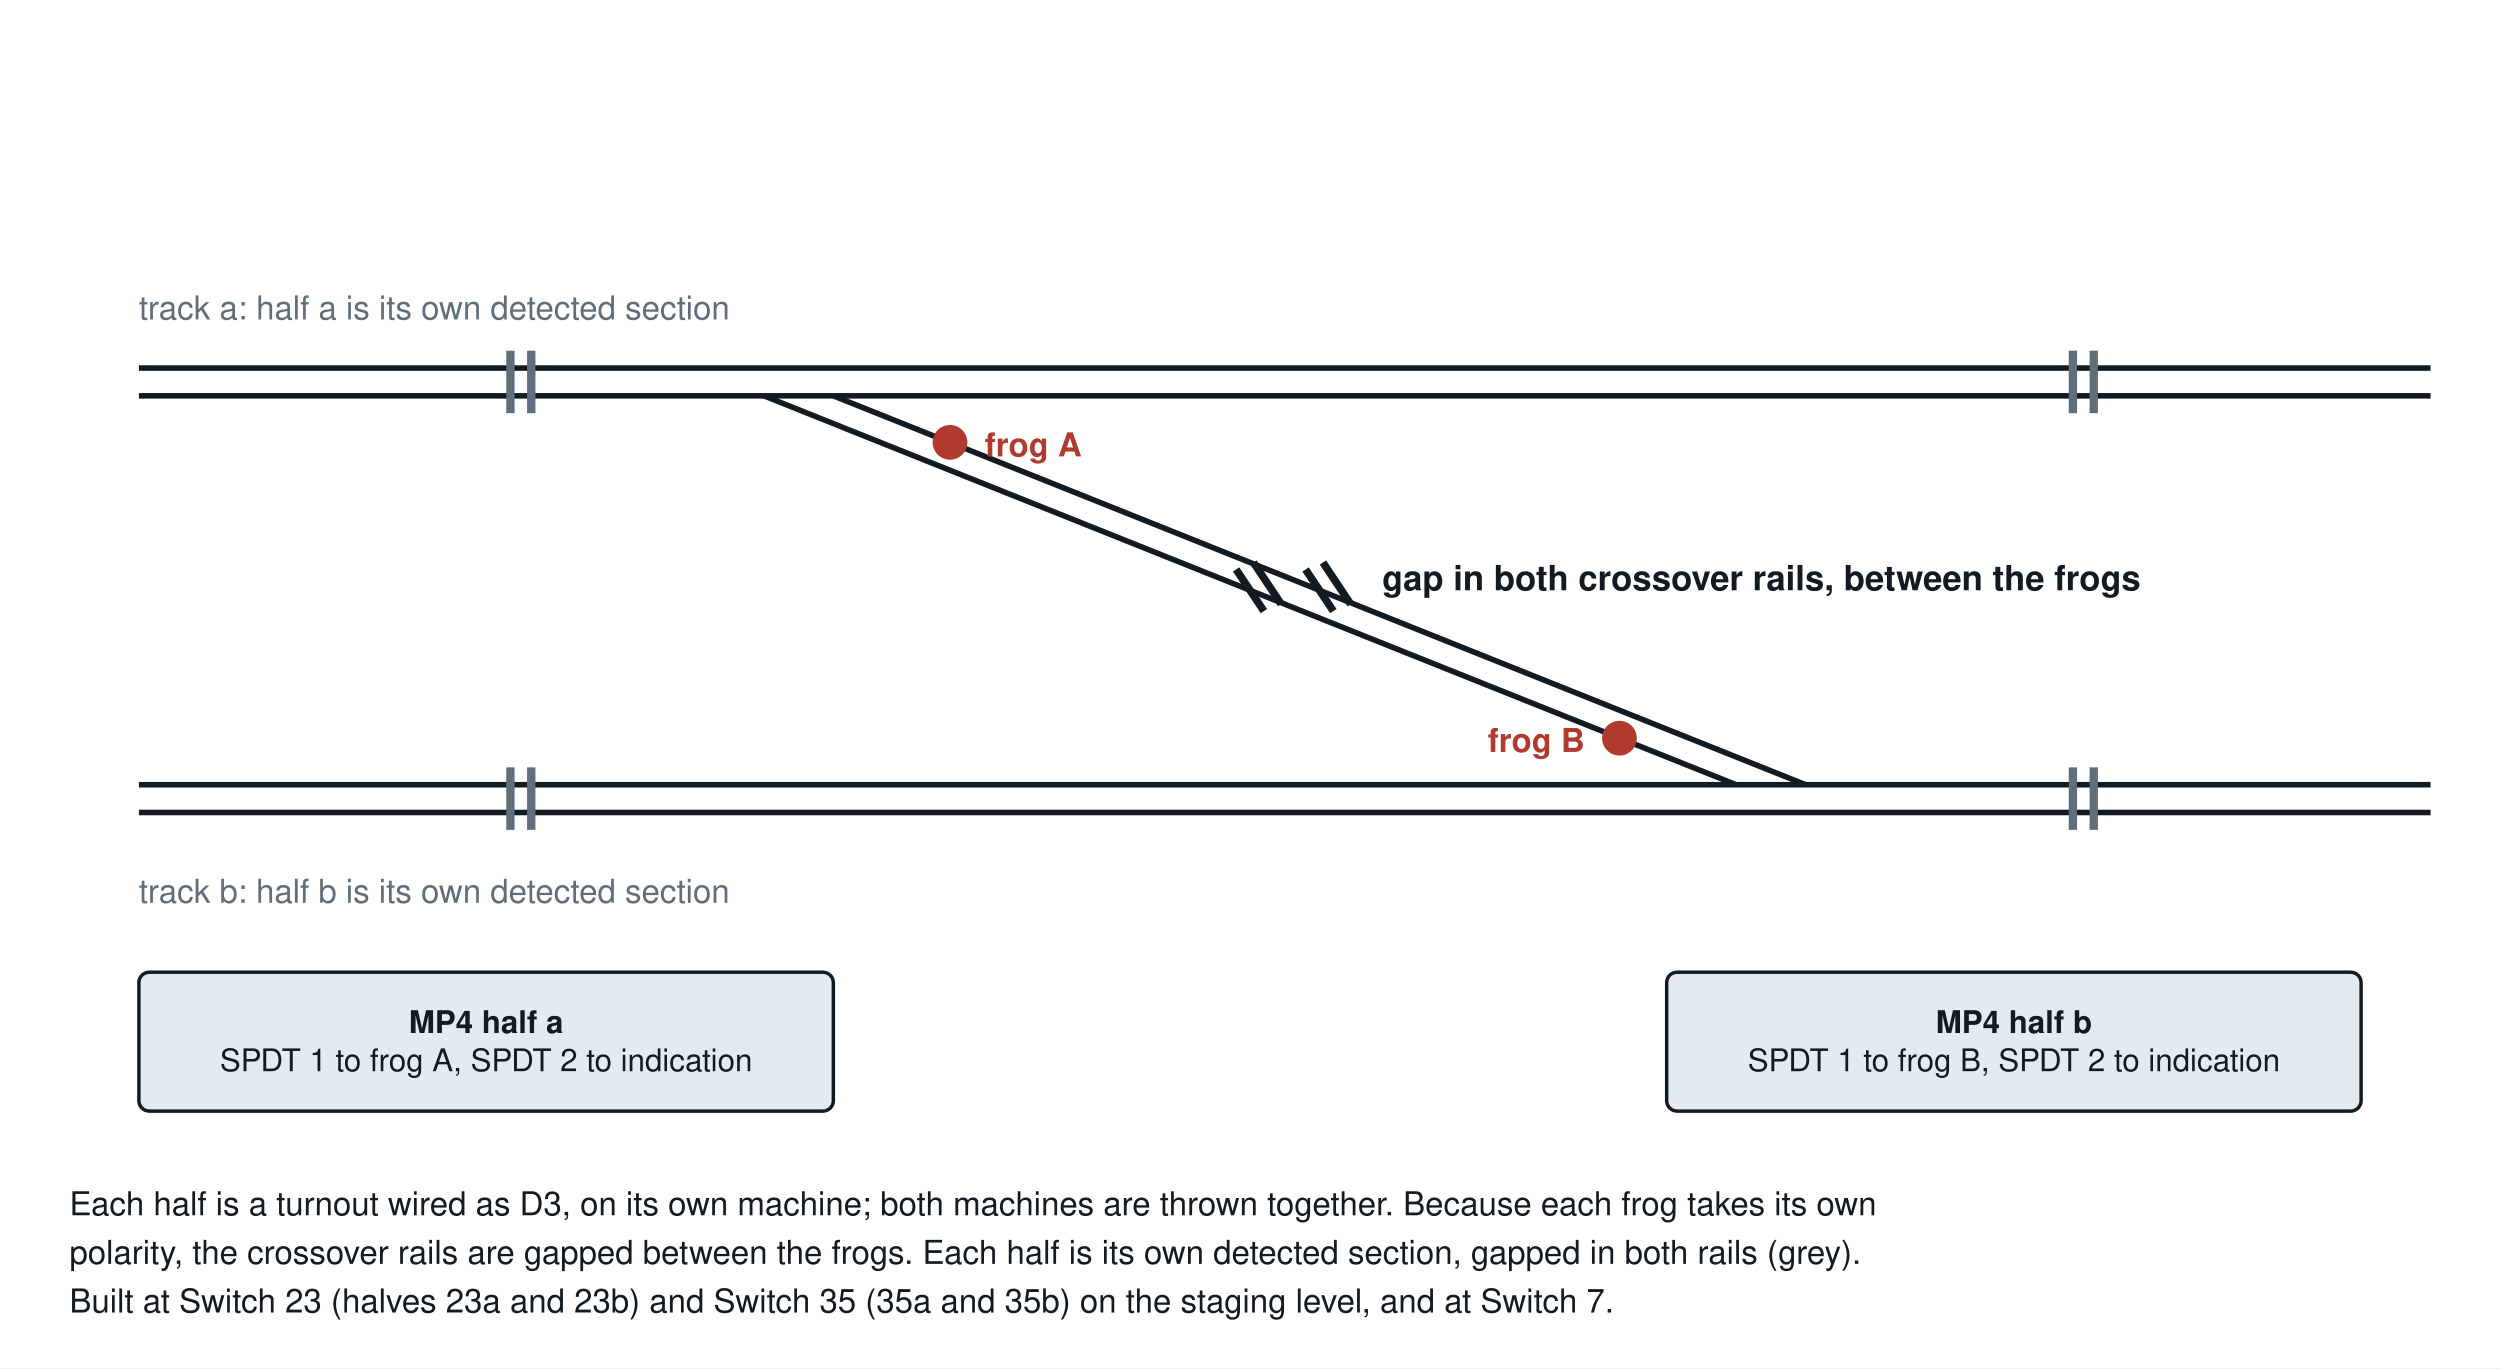
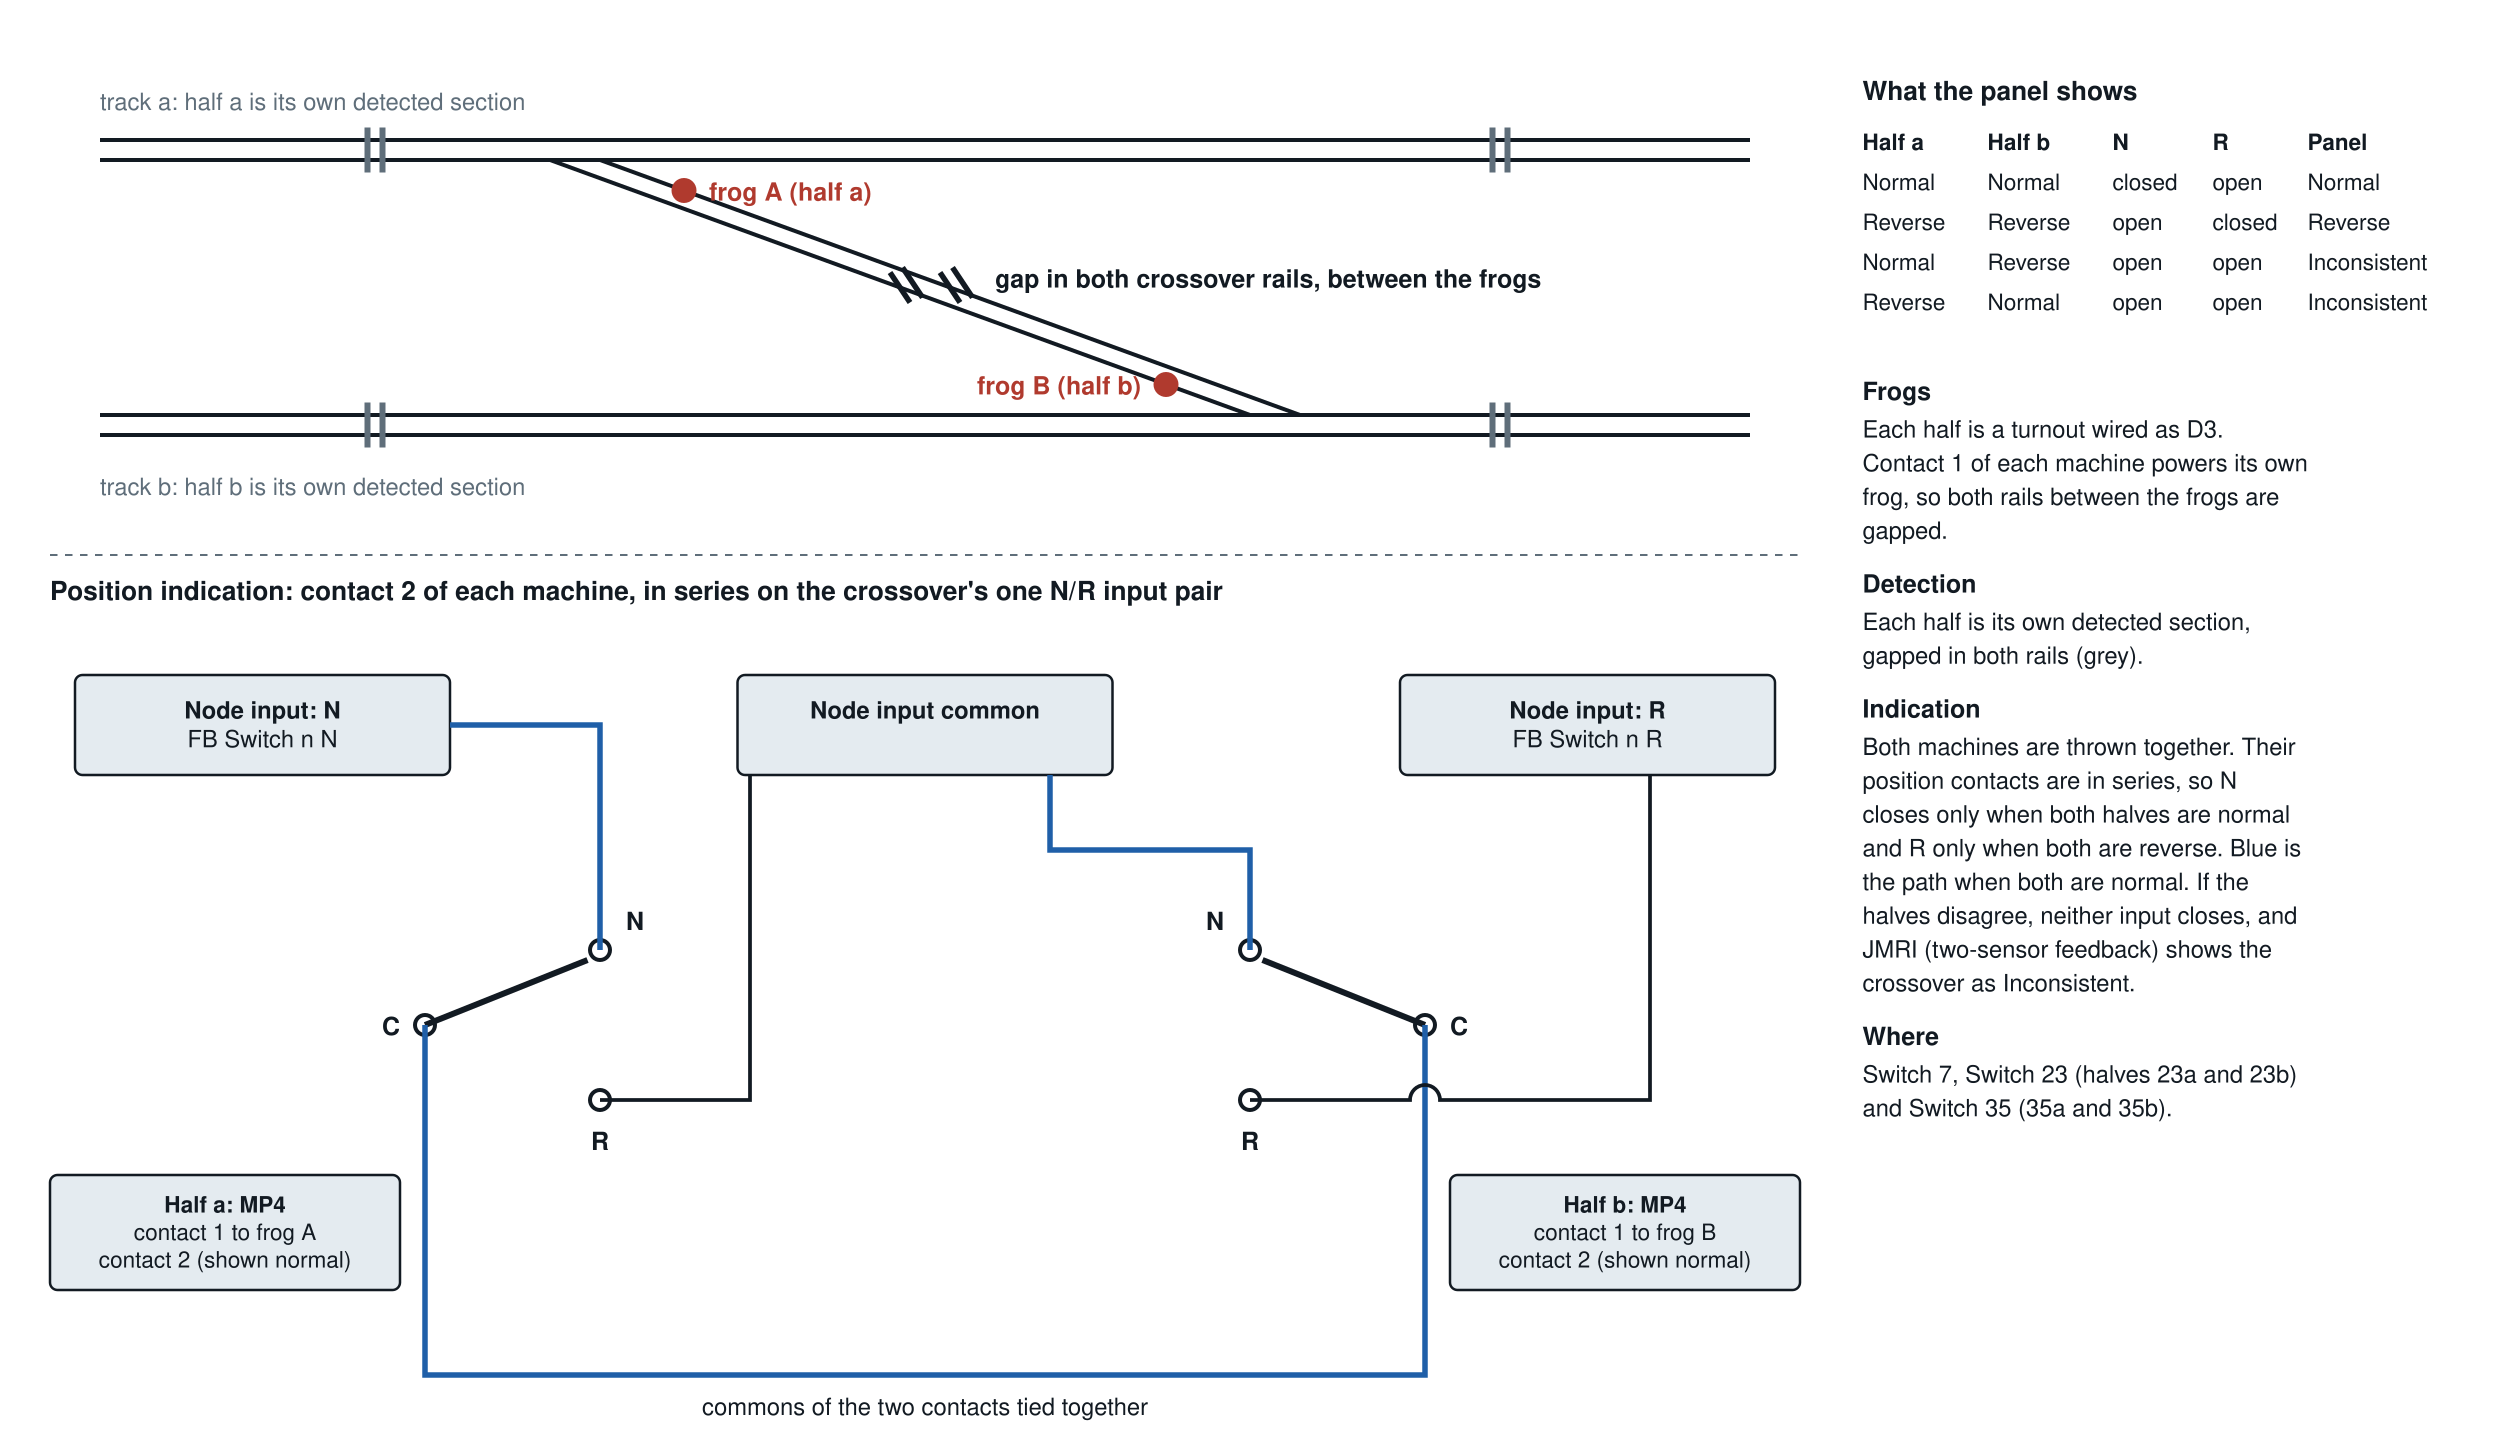
- <svg xmlns="http://www.w3.org/2000/svg" viewBox="0 0 720 394" width="720" height="394" role="img" aria-labelledby="t d" font-family="'Helvetica Neue',Helvetica,Arial,sans-serif">
-   <rect width="720" height="394" fill="#fff" />
-   <path d="M40,106 L700,106 M40,114 L700,114" stroke="#121a22" stroke-width="1.6" />
-   <path d="M40,226 L700,226 M40,234 L700,234" stroke="#121a22" stroke-width="1.6" />
-   <path d="M220,114 L500,226" fill="none" stroke="#121a22" stroke-width="1.6" />
-   <path d="M240,114 L520,226" fill="none" stroke="#121a22" stroke-width="1.6" />
-   <circle cx="273.6" cy="127.4" r="5" fill="#b03a2e" />
-   <circle cx="466.4" cy="212.6" r="5" fill="#b03a2e" />
-   <text x="283.6" y="131.44" font-size="9.5" fill="#b03a2e" text-anchor="start" font-weight="bold">frog A</text>
-   <text x="456.4" y="216.56" font-size="9.5" fill="#b03a2e" text-anchor="end" font-weight="bold">frog B</text>
-   <path d="M356.0,164.0 L364.0,176.0 M361.0,162.0 L369.0,174.0" fill="none" stroke="#121a22" stroke-width="2.2" />
-   <path d="M376.0,164.0 L384.0,176.0 M381.0,162.0 L389.0,174.0" fill="none" stroke="#121a22" stroke-width="2.2" />
-   <text x="398.0" y="170.0" font-size="10" fill="#121a22" text-anchor="start" font-weight="bold">gap in both crossover rails, between the frogs</text>
-   <path d="M147,101 L147,119 M153,101 L153,119" stroke="#5f6e7a" stroke-width="2.4" />
-   <path d="M147,221 L147,239 M153,221 L153,239" stroke="#5f6e7a" stroke-width="2.4" />
-   <path d="M597,101 L597,119 M603,101 L603,119" stroke="#5f6e7a" stroke-width="2.4" />
-   <path d="M597,221 L597,239 M603,221 L603,239" stroke="#5f6e7a" stroke-width="2.4" />
-   <text x="40" y="92" font-size="9.5" fill="#5f6e7a" text-anchor="start" font-weight="normal">track a: half a is its own detected section</text>
-   <text x="40" y="260" font-size="9.5" fill="#5f6e7a" text-anchor="start" font-weight="normal">track b: half b is its own detected section</text>
-   <rect x="40" y="280" width="200" height="40" rx="3" fill="#e4ebf0" stroke="#121a22" />
-   <text x="140.0" y="297.5" font-size="9" text-anchor="middle" font-weight="bold" fill="#121a22">MP4 half a</text>
-   <text x="140.0" y="308.5" font-size="9" text-anchor="middle" fill="#121a22">SPDT 1 to frog A, SPDT 2 to indication</text>
-   <rect x="480" y="280" width="200" height="40" rx="3" fill="#e4ebf0" stroke="#121a22" />
-   <text x="580.0" y="297.5" font-size="9" text-anchor="middle" font-weight="bold" fill="#121a22">MP4 half b</text>
-   <text x="580.0" y="308.5" font-size="9" text-anchor="middle" fill="#121a22">SPDT 1 to frog B, SPDT 2 to indication</text>
-   <text x="20" y="350" font-size="9.5" fill="#121a22" text-anchor="start" font-weight="normal">Each half is a turnout wired as D3, on its own machine; both machines are thrown together. Because each frog takes its own</text>
-   <text x="20" y="364" font-size="9.5" fill="#121a22" text-anchor="start" font-weight="normal">polarity, the crossover rails are gapped between the frogs. Each half is its own detected section, gapped in both rails (grey).</text>
-   <text x="20" y="378" font-size="9.5" fill="#121a22" text-anchor="start" font-weight="normal">Built at Switch 23 (halves 23a and 23b) and Switch 35 (35a and 35b) on the staging level, and at Switch 7.</text>
+ <svg xmlns="http://www.w3.org/2000/svg" viewBox="0 0 1000 580" width="1000" height="580" role="img" aria-labelledby="t d" font-family="'Helvetica Neue',Helvetica,Arial,sans-serif">
+   <rect width="1000" height="580" fill="#fff" />
+   <path d="M40,56 L700,56 M40,64 L700,64" stroke="#121a22" stroke-width="1.6" />
+   <path d="M40,166 L700,166 M40,174 L700,174" stroke="#121a22" stroke-width="1.6" />
+   <path d="M220,64 L500,166" fill="none" stroke="#121a22" stroke-width="1.6" />
+   <path d="M240,64 L520,166" fill="none" stroke="#121a22" stroke-width="1.6" />
+   <circle cx="273.6" cy="76.2" r="5" fill="#b03a2e" />
+   <circle cx="466.4" cy="153.8" r="5" fill="#b03a2e" />
+   <text x="283.6" y="80.24" font-size="10" fill="#b03a2e" text-anchor="start" font-weight="bold">frog A (half a)</text>
+   <text x="456.4" y="157.76" font-size="10" fill="#b03a2e" text-anchor="end" font-weight="bold">frog B (half b)</text>
+   <path d="M356.0,109.0 L364.0,121.0 M361.0,107.0 L369.0,119.0" fill="none" stroke="#121a22" stroke-width="2.2" />
+   <path d="M376.0,109.0 L384.0,121.0 M381.0,107.0 L389.0,119.0" fill="none" stroke="#121a22" stroke-width="2.2" />
+   <text x="398.0" y="115.0" font-size="10" fill="#121a22" text-anchor="start" font-weight="bold">gap in both crossover rails, between the frogs</text>
+   <path d="M147,51 L147,69 M153,51 L153,69" stroke="#5f6e7a" stroke-width="2.4" />
+   <path d="M147,161 L147,179 M153,161 L153,179" stroke="#5f6e7a" stroke-width="2.4" />
+   <path d="M597,51 L597,69 M603,51 L603,69" stroke="#5f6e7a" stroke-width="2.4" />
+   <path d="M597,161 L597,179 M603,161 L603,179" stroke="#5f6e7a" stroke-width="2.4" />
+   <text x="40" y="44" font-size="9.5" fill="#5f6e7a" text-anchor="start" font-weight="normal">track a: half a is its own detected section</text>
+   <text x="40" y="198" font-size="9.5" fill="#5f6e7a" text-anchor="start" font-weight="normal">track b: half b is its own detected section</text>
+   <path d="M20,222 L720,222" fill="none" stroke="#5f6e7a" stroke-width="0.8" stroke-dasharray="3 3" />
+   <text x="20" y="240" font-size="10.5" fill="#121a22" text-anchor="start" font-weight="bold">Position indication: contact 2 of each machine, in series on the crossover's one N/R input pair</text>
+   <circle cx="170" cy="410" r="4" fill="#fff" stroke="#121a22" stroke-width="1.6" />
+   <circle cx="240" cy="380" r="4" fill="#fff" stroke="#121a22" stroke-width="1.6" />
+   <circle cx="240" cy="440" r="4" fill="#fff" stroke="#121a22" stroke-width="1.6" />
+   <path d="M170,410 L235,384" fill="none" stroke="#121a22" stroke-width="2.4" />
+   <text x="160" y="414" font-size="10" fill="#121a22" text-anchor="end" font-weight="bold">C</text>
+   <text x="254" y="372" font-size="10" fill="#121a22" text-anchor="middle" font-weight="bold">N</text>
+   <text x="240" y="460" font-size="10" fill="#121a22" text-anchor="middle" font-weight="bold">R</text>
+   <circle cx="570" cy="410" r="4" fill="#fff" stroke="#121a22" stroke-width="1.6" />
+   <circle cx="500" cy="380" r="4" fill="#fff" stroke="#121a22" stroke-width="1.6" />
+   <circle cx="500" cy="440" r="4" fill="#fff" stroke="#121a22" stroke-width="1.6" />
+   <path d="M570,410 L505,384" fill="none" stroke="#121a22" stroke-width="2.4" />
+   <text x="580" y="414" font-size="10" fill="#121a22" text-anchor="start" font-weight="bold">C</text>
+   <text x="486" y="372" font-size="10" fill="#121a22" text-anchor="middle" font-weight="bold">N</text>
+   <text x="500" y="460" font-size="10" fill="#121a22" text-anchor="middle" font-weight="bold">R</text>
+   <rect x="20" y="470" width="140" height="46" rx="3" fill="#e4ebf0" stroke="#121a22" />
+   <text x="90.0" y="485.0" font-size="9" text-anchor="middle" font-weight="bold" fill="#121a22">Half a: MP4</text>
+   <text x="90.0" y="496.0" font-size="9" text-anchor="middle" fill="#121a22">contact 1 to frog A</text>
+   <text x="90.0" y="507.0" font-size="9" text-anchor="middle" fill="#121a22">contact 2 (shown normal)</text>
+   <rect x="580" y="470" width="140" height="46" rx="3" fill="#e4ebf0" stroke="#121a22" />
+   <text x="650.0" y="485.0" font-size="9" text-anchor="middle" font-weight="bold" fill="#121a22">Half b: MP4</text>
+   <text x="650.0" y="496.0" font-size="9" text-anchor="middle" fill="#121a22">contact 1 to frog B</text>
+   <text x="650.0" y="507.0" font-size="9" text-anchor="middle" fill="#121a22">contact 2 (shown normal)</text>
+   <rect x="30" y="270" width="150" height="40" rx="3" fill="#e4ebf0" stroke="#121a22" />
+   <text x="105.0" y="287.4" font-size="9.5" text-anchor="middle" font-weight="bold" fill="#121a22">Node input: N</text>
+   <text x="105.0" y="298.9" font-size="9.5" text-anchor="middle" fill="#121a22">FB Switch n N</text>
+   <rect x="560" y="270" width="150" height="40" rx="3" fill="#e4ebf0" stroke="#121a22" />
+   <text x="635.0" y="287.4" font-size="9.5" text-anchor="middle" font-weight="bold" fill="#121a22">Node input: R</text>
+   <text x="635.0" y="298.9" font-size="9.5" text-anchor="middle" fill="#121a22">FB Switch n R</text>
+   <rect x="295" y="270" width="150" height="40" rx="3" fill="#e4ebf0" stroke="#121a22" />
+   <text x="370.0" y="287.4" font-size="9.5" text-anchor="middle" font-weight="bold" fill="#121a22">Node input common</text>
+   <text x="370.0" y="298.9" font-size="9.5" text-anchor="middle" fill="#121a22" />
+   <path d="M240,380 L240,290 L180,290" fill="none" stroke="#1f5fa8" stroke-width="2.2" />
+   <path d="M170,410 L170,550 L570,550 L570,410" fill="none" stroke="#1f5fa8" stroke-width="2.2" />
+   <path d="M500,380 L500,340 L420,340 L420,310" fill="none" stroke="#1f5fa8" stroke-width="2.2" />
+   <path d="M240,440 L300,440 L300,310" fill="none" stroke="#121a22" stroke-width="1.5" />
+   <path d="M500,440 L564,440 A6,6 0 0 1 576,440 L660,440 L660,310" fill="none" stroke="#121a22" stroke-width="1.5" />
+   <text x="370" y="566" font-size="9.5" fill="#121a22" text-anchor="middle" font-weight="normal">commons of the two contacts tied together</text>
+   <text x="745" y="40" font-size="10.5" fill="#121a22" text-anchor="start" font-weight="bold">What the panel shows</text>
+   <text x="745" y="60" font-size="9" fill="#121a22" text-anchor="start" font-weight="bold">Half a</text>
+   <text x="795" y="60" font-size="9" fill="#121a22" text-anchor="start" font-weight="bold">Half b</text>
+   <text x="845" y="60" font-size="9" fill="#121a22" text-anchor="start" font-weight="bold">N</text>
+   <text x="885" y="60" font-size="9" fill="#121a22" text-anchor="start" font-weight="bold">R</text>
+   <text x="923" y="60" font-size="9" fill="#121a22" text-anchor="start" font-weight="bold">Panel</text>
+   <text x="745" y="76" font-size="9" fill="#121a22" text-anchor="start" font-weight="normal">Normal</text>
+   <text x="795" y="76" font-size="9" fill="#121a22" text-anchor="start" font-weight="normal">Normal</text>
+   <text x="845" y="76" font-size="9" fill="#121a22" text-anchor="start" font-weight="normal">closed</text>
+   <text x="885" y="76" font-size="9" fill="#121a22" text-anchor="start" font-weight="normal">open</text>
+   <text x="923" y="76" font-size="9" fill="#121a22" text-anchor="start" font-weight="normal">Normal</text>
+   <text x="745" y="92" font-size="9" fill="#121a22" text-anchor="start" font-weight="normal">Reverse</text>
+   <text x="795" y="92" font-size="9" fill="#121a22" text-anchor="start" font-weight="normal">Reverse</text>
+   <text x="845" y="92" font-size="9" fill="#121a22" text-anchor="start" font-weight="normal">open</text>
+   <text x="885" y="92" font-size="9" fill="#121a22" text-anchor="start" font-weight="normal">closed</text>
+   <text x="923" y="92" font-size="9" fill="#121a22" text-anchor="start" font-weight="normal">Reverse</text>
+   <text x="745" y="108" font-size="9" fill="#121a22" text-anchor="start" font-weight="normal">Normal</text>
+   <text x="795" y="108" font-size="9" fill="#121a22" text-anchor="start" font-weight="normal">Reverse</text>
+   <text x="845" y="108" font-size="9" fill="#121a22" text-anchor="start" font-weight="normal">open</text>
+   <text x="885" y="108" font-size="9" fill="#121a22" text-anchor="start" font-weight="normal">open</text>
+   <text x="923" y="108" font-size="9" fill="#121a22" text-anchor="start" font-weight="normal">Inconsistent</text>
+   <text x="745" y="124" font-size="9" fill="#121a22" text-anchor="start" font-weight="normal">Reverse</text>
+   <text x="795" y="124" font-size="9" fill="#121a22" text-anchor="start" font-weight="normal">Normal</text>
+   <text x="845" y="124" font-size="9" fill="#121a22" text-anchor="start" font-weight="normal">open</text>
+   <text x="885" y="124" font-size="9" fill="#121a22" text-anchor="start" font-weight="normal">open</text>
+   <text x="923" y="124" font-size="9" fill="#121a22" text-anchor="start" font-weight="normal">Inconsistent</text>
+   <text x="745" y="160" font-size="10" fill="#121a22" text-anchor="start" font-weight="bold">Frogs</text>
+   <text x="745" y="175" font-size="9.5" fill="#121a22" text-anchor="start" font-weight="normal">Each half is a turnout wired as D3.</text>
+   <text x="745" y="188.5" font-size="9.5" fill="#121a22" text-anchor="start" font-weight="normal">Contact 1 of each machine powers its own</text>
+   <text x="745" y="202.0" font-size="9.5" fill="#121a22" text-anchor="start" font-weight="normal">frog, so both rails between the frogs are</text>
+   <text x="745" y="215.5" font-size="9.5" fill="#121a22" text-anchor="start" font-weight="normal">gapped.</text>
+   <text x="745" y="237.0" font-size="10" fill="#121a22" text-anchor="start" font-weight="bold">Detection</text>
+   <text x="745" y="252.0" font-size="9.5" fill="#121a22" text-anchor="start" font-weight="normal">Each half is its own detected section,</text>
+   <text x="745" y="265.5" font-size="9.5" fill="#121a22" text-anchor="start" font-weight="normal">gapped in both rails (grey).</text>
+   <text x="745" y="287.0" font-size="10" fill="#121a22" text-anchor="start" font-weight="bold">Indication</text>
+   <text x="745" y="302.0" font-size="9.5" fill="#121a22" text-anchor="start" font-weight="normal">Both machines are thrown together. Their</text>
+   <text x="745" y="315.5" font-size="9.5" fill="#121a22" text-anchor="start" font-weight="normal">position contacts are in series, so N</text>
+   <text x="745" y="329.0" font-size="9.5" fill="#121a22" text-anchor="start" font-weight="normal">closes only when both halves are normal</text>
+   <text x="745" y="342.5" font-size="9.5" fill="#121a22" text-anchor="start" font-weight="normal">and R only when both are reverse. Blue is</text>
+   <text x="745" y="356.0" font-size="9.5" fill="#121a22" text-anchor="start" font-weight="normal">the path when both are normal. If the</text>
+   <text x="745" y="369.5" font-size="9.5" fill="#121a22" text-anchor="start" font-weight="normal">halves disagree, neither input closes, and</text>
+   <text x="745" y="383.0" font-size="9.5" fill="#121a22" text-anchor="start" font-weight="normal">JMRI (two-sensor feedback) shows the</text>
+   <text x="745" y="396.5" font-size="9.5" fill="#121a22" text-anchor="start" font-weight="normal">crossover as Inconsistent.</text>
+   <text x="745" y="418.0" font-size="10" fill="#121a22" text-anchor="start" font-weight="bold">Where</text>
+   <text x="745" y="433.0" font-size="9.5" fill="#121a22" text-anchor="start" font-weight="normal">Switch 7, Switch 23 (halves 23a and 23b)</text>
+   <text x="745" y="446.5" font-size="9.5" fill="#121a22" text-anchor="start" font-weight="normal">and Switch 35 (35a and 35b).</text>
</svg>
